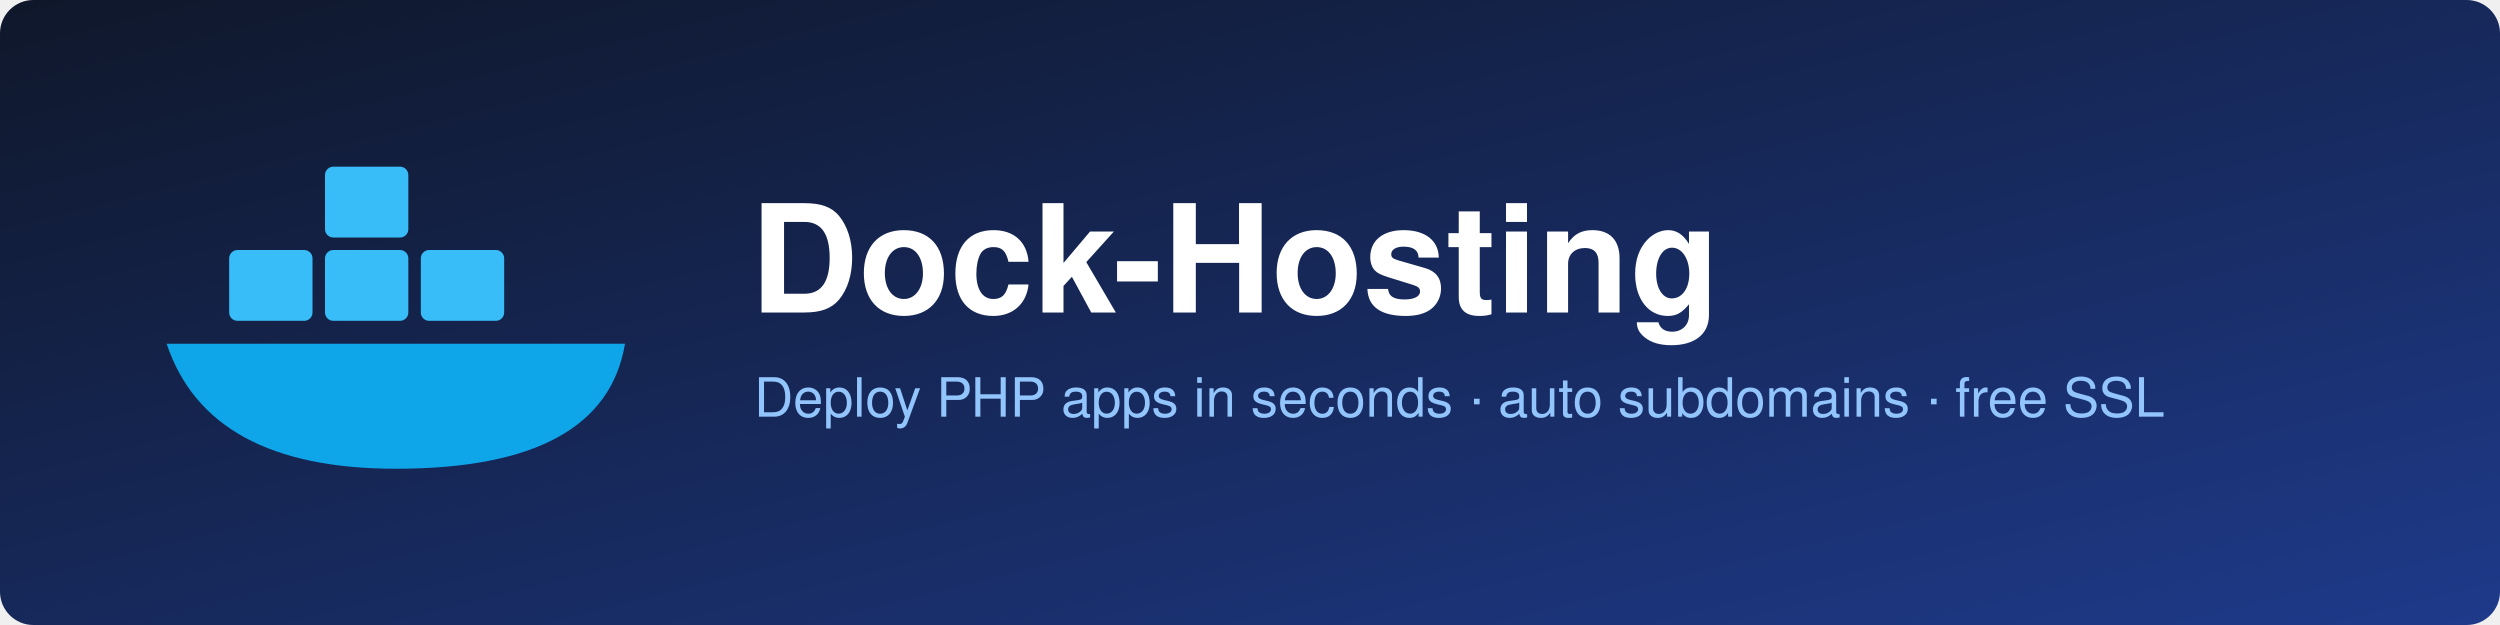
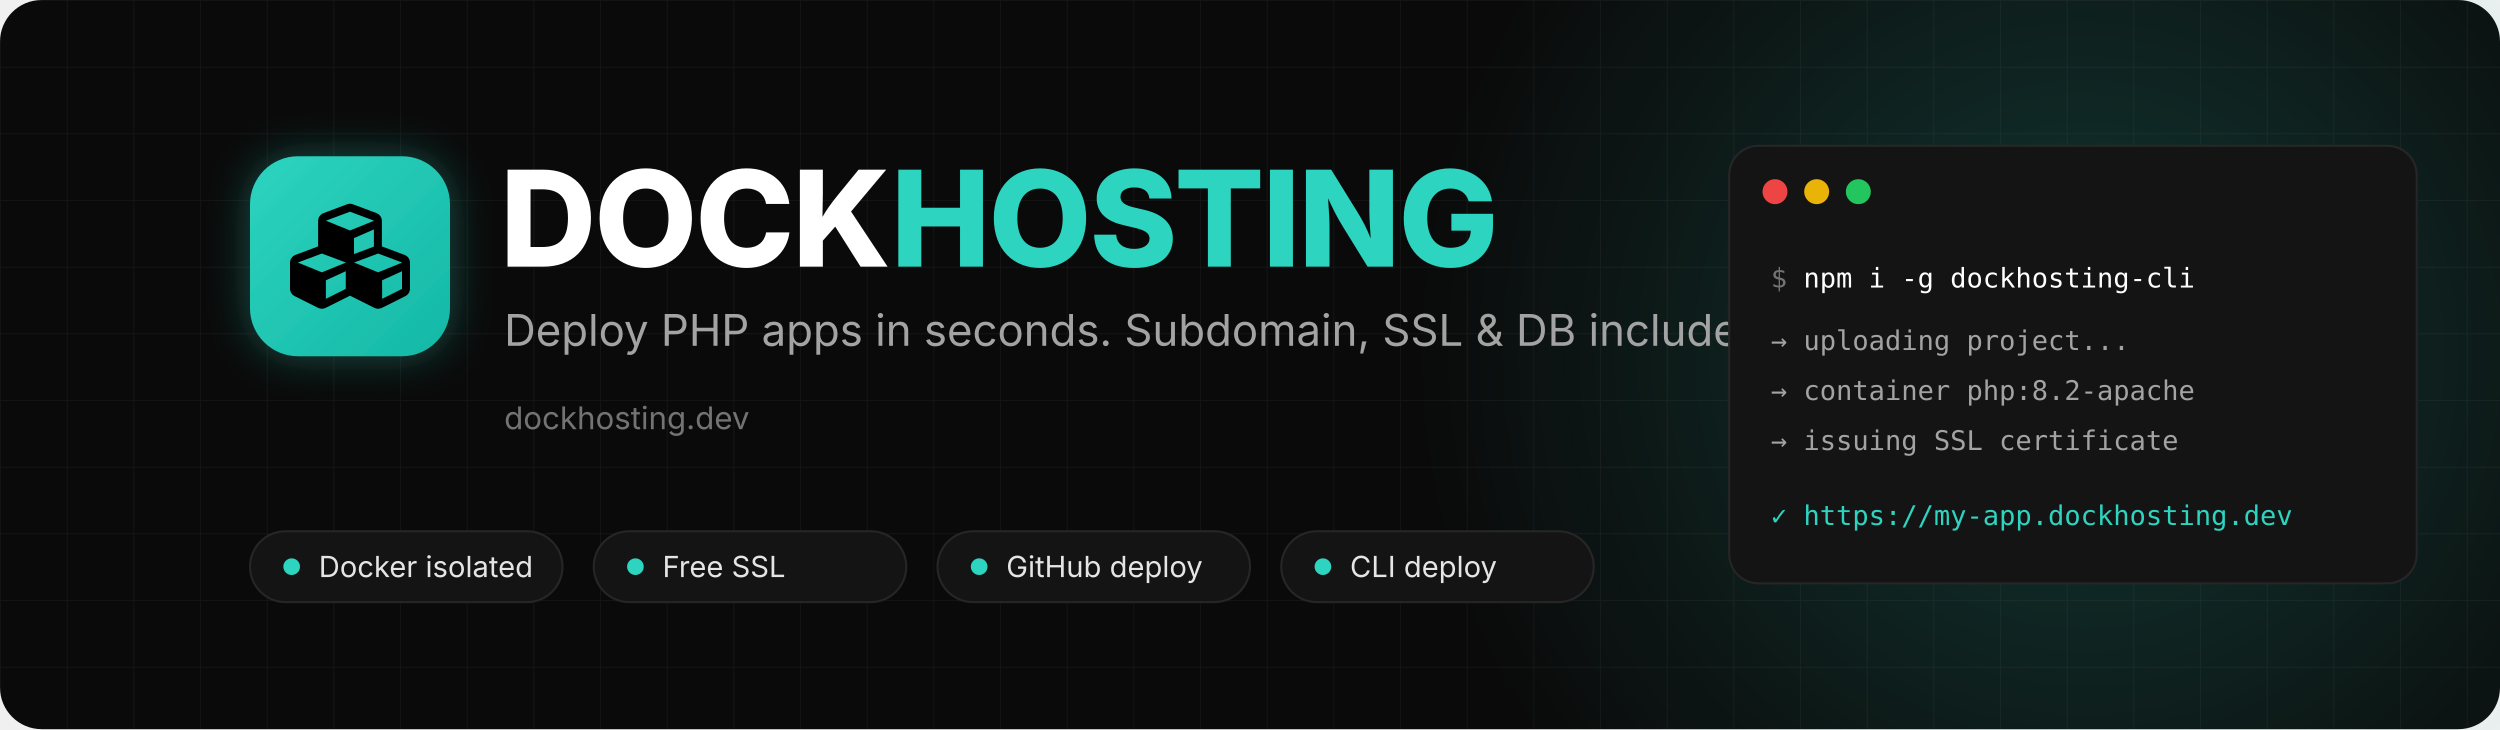
- <svg xmlns="http://www.w3.org/2000/svg" width="1200" height="300" viewBox="0 0 1200 300">
+ <svg xmlns="http://www.w3.org/2000/svg" width="1200" height="350" viewBox="0 0 1200 350" font-family="Inter,Segoe UI,Helvetica,Arial,sans-serif">
  <defs>
-     <linearGradient id="g" x1="0" y1="0" x2="1" y2="1">
-       <stop offset="0" stop-color="#0f172a" />
-       <stop offset="1" stop-color="#1e3a8a" />
+     <linearGradient id="tg" x1="0" y1="0" x2="1" y2="1">
+       <stop offset="0" stop-color="#2dd4bf" />
+       <stop offset="1" stop-color="#14b8a6" />
    </linearGradient>
+     <radialGradient id="glow" cx=".5" cy=".5" r=".5">
+       <stop offset="0" stop-color="#2dd4bf" stop-opacity=".22" />
+       <stop offset="1" stop-color="#2dd4bf" stop-opacity="0" />
+     </radialGradient>
+     <pattern id="grid" width="32" height="32" patternUnits="userSpaceOnUse">
+       <path d="M32 0H0V32" fill="none" stroke="#ffffff" stroke-opacity=".04" />
+     </pattern>
+     <marker id="ar" markerWidth="10" markerHeight="10" refX="8" refY="5" orient="auto">
+       <path d="M0,0 L10,5 L0,10z" fill="#2dd4bf" />
+     </marker>
+     <filter id="sh" x="-50%" y="-50%" width="200%" height="200%">
+       <feDropShadow dx="0" dy="0" stdDeviation="10" flood-color="#2dd4bf" flood-opacity=".35" />
+     </filter>
  </defs>
-   <rect width="1200" height="300" rx="16" fill="url(#g)" />
-   <g fill="#38bdf8">
-     <rect x="110" y="120" width="40" height="34" rx="4" />
-     <rect x="156" y="120" width="40" height="34" rx="4" />
-     <rect x="202" y="120" width="40" height="34" rx="4" />
-     <rect x="156" y="80" width="40" height="34" rx="4" />
+   <rect width="1200" height="350" rx="20" fill="#0a0a0a" />
+   <rect width="1200" height="350" rx="20" fill="url(#grid)" />
+   <circle cx="1000" cy="170" r="320" fill="url(#glow)" />
+   <g transform="translate(120,75)" filter="url(#sh)">
+     <rect width="96" height="96" rx="23.04" fill="url(#tg)" />
+     <path transform="translate(19.2,19.2) scale(0.1125)" d="M488.6 250.2L392 214V105.5c0-15-9.3-28.4-23.4-33.7l-100-37.5c-8.1-3.1-17.1-3.1-25.3 0l-100 37.5c-14.1 5.3-23.4 18.7-23.4 33.7V214l-96.6 36.2C9.3 255.5 0 268.9 0 283.9V394c0 13.6 7.7 26.1 19.9 32.2l100 50c10.1 5.1 22.1 5.1 32.2 0l103.9-52 103.9 52c10.1 5.1 22.1 5.1 32.2 0l100-50c12.2-6.1 19.9-18.6 19.9-32.2V283.9c0-15-9.3-28.4-23.4-33.7zM358 214.8l-85 31.9v-68.2l85-37v73.3zM154 104.1l102-38.2 102 38.2v.6l-102 41.4-102-41.4v-.6zm84 291.1l-85 42.5v-79.1l85-38.8v75.4zm0-112l-102 41.4-102-41.4v-.6l102-38.2 102 38.2v.6zm240 112l-85 42.5v-79.1l85-38.8v75.4zm0-112l-102 41.4-102-41.4v-.6l102-38.2 102 38.2v.6z" fill="#000" />
  </g>
-   <path d="M80 165 h220 q-10 60 -110 60 q-90 0 -110 -60z" fill="#0ea5e9" />
-   <text x="360" y="150" font-family="Segoe UI,Helvetica,Arial,sans-serif" font-size="72" font-weight="700" fill="#fff">Dock-Hosting</text>
-   <text x="362" y="200" font-family="Segoe UI,Helvetica,Arial,sans-serif" font-size="26" fill="#93c5fd">Deploy PHP apps in seconds · auto subdomains · free SSL</text>
+   <text x="240" y="128" font-size="64" font-weight="800" fill="#fff" letter-spacing="-1">DOCK<tspan fill="#2dd4bf">HOSTING</tspan>
+   </text>
+   <text x="242" y="166" font-size="21" fill="#a3a3a3">Deploy PHP apps in seconds. Subdomain, SSL &amp; DB included.</text>
+   <text x="242" y="206" font-size="15" fill="#737373">dockhosting.dev</text>
+   <g transform="translate(120,255)">
+     <rect width="150" height="34" rx="17" fill="#141414" stroke="#262626" />
+     <circle cx="20" cy="17" r="4" fill="#2dd4bf" />
+     <text x="33" y="22" font-size="14" fill="#e5e5e5">Docker isolated</text>
+   </g>
+   <g transform="translate(285,255)">
+     <rect width="150" height="34" rx="17" fill="#141414" stroke="#262626" />
+     <circle cx="20" cy="17" r="4" fill="#2dd4bf" />
+     <text x="33" y="22" font-size="14" fill="#e5e5e5">Free SSL</text>
+   </g>
+   <g transform="translate(450,255)">
+     <rect width="150" height="34" rx="17" fill="#141414" stroke="#262626" />
+     <circle cx="20" cy="17" r="4" fill="#2dd4bf" />
+     <text x="33" y="22" font-size="14" fill="#e5e5e5">GitHub deploy</text>
+   </g>
+   <g transform="translate(615,255)">
+     <rect width="150" height="34" rx="17" fill="#141414" stroke="#262626" />
+     <circle cx="20" cy="17" r="4" fill="#2dd4bf" />
+     <text x="33" y="22" font-size="14" fill="#e5e5e5">CLI deploy</text>
+   </g>
+   <g transform="translate(830,70)">
+     <rect width="330" height="210" rx="14" fill="#141414" stroke="#262626" />
+     <circle cx="22" cy="22" r="6" fill="#ef4444" />
+     <circle cx="42" cy="22" r="6" fill="#eab308" />
+     <circle cx="62" cy="22" r="6" fill="#22c55e" />
+     <g font-family="JetBrains Mono,Consolas,Menlo,monospace" font-size="13">
+       <text x="20" y="68" fill="#737373">$ <tspan fill="#fff">npm i -g dockhosting-cli</tspan>
+       </text>
+       <text x="20" y="98" fill="#a3a3a3">→ uploading project...</text>
+       <text x="20" y="122" fill="#a3a3a3">→ container php:8.2-apache</text>
+       <text x="20" y="146" fill="#a3a3a3">→ issuing SSL certificate</text>
+       <text x="20" y="182" fill="#2dd4bf">✓ https://my-app.dockhosting.dev</text>
+     </g>
+   </g>
</svg>
